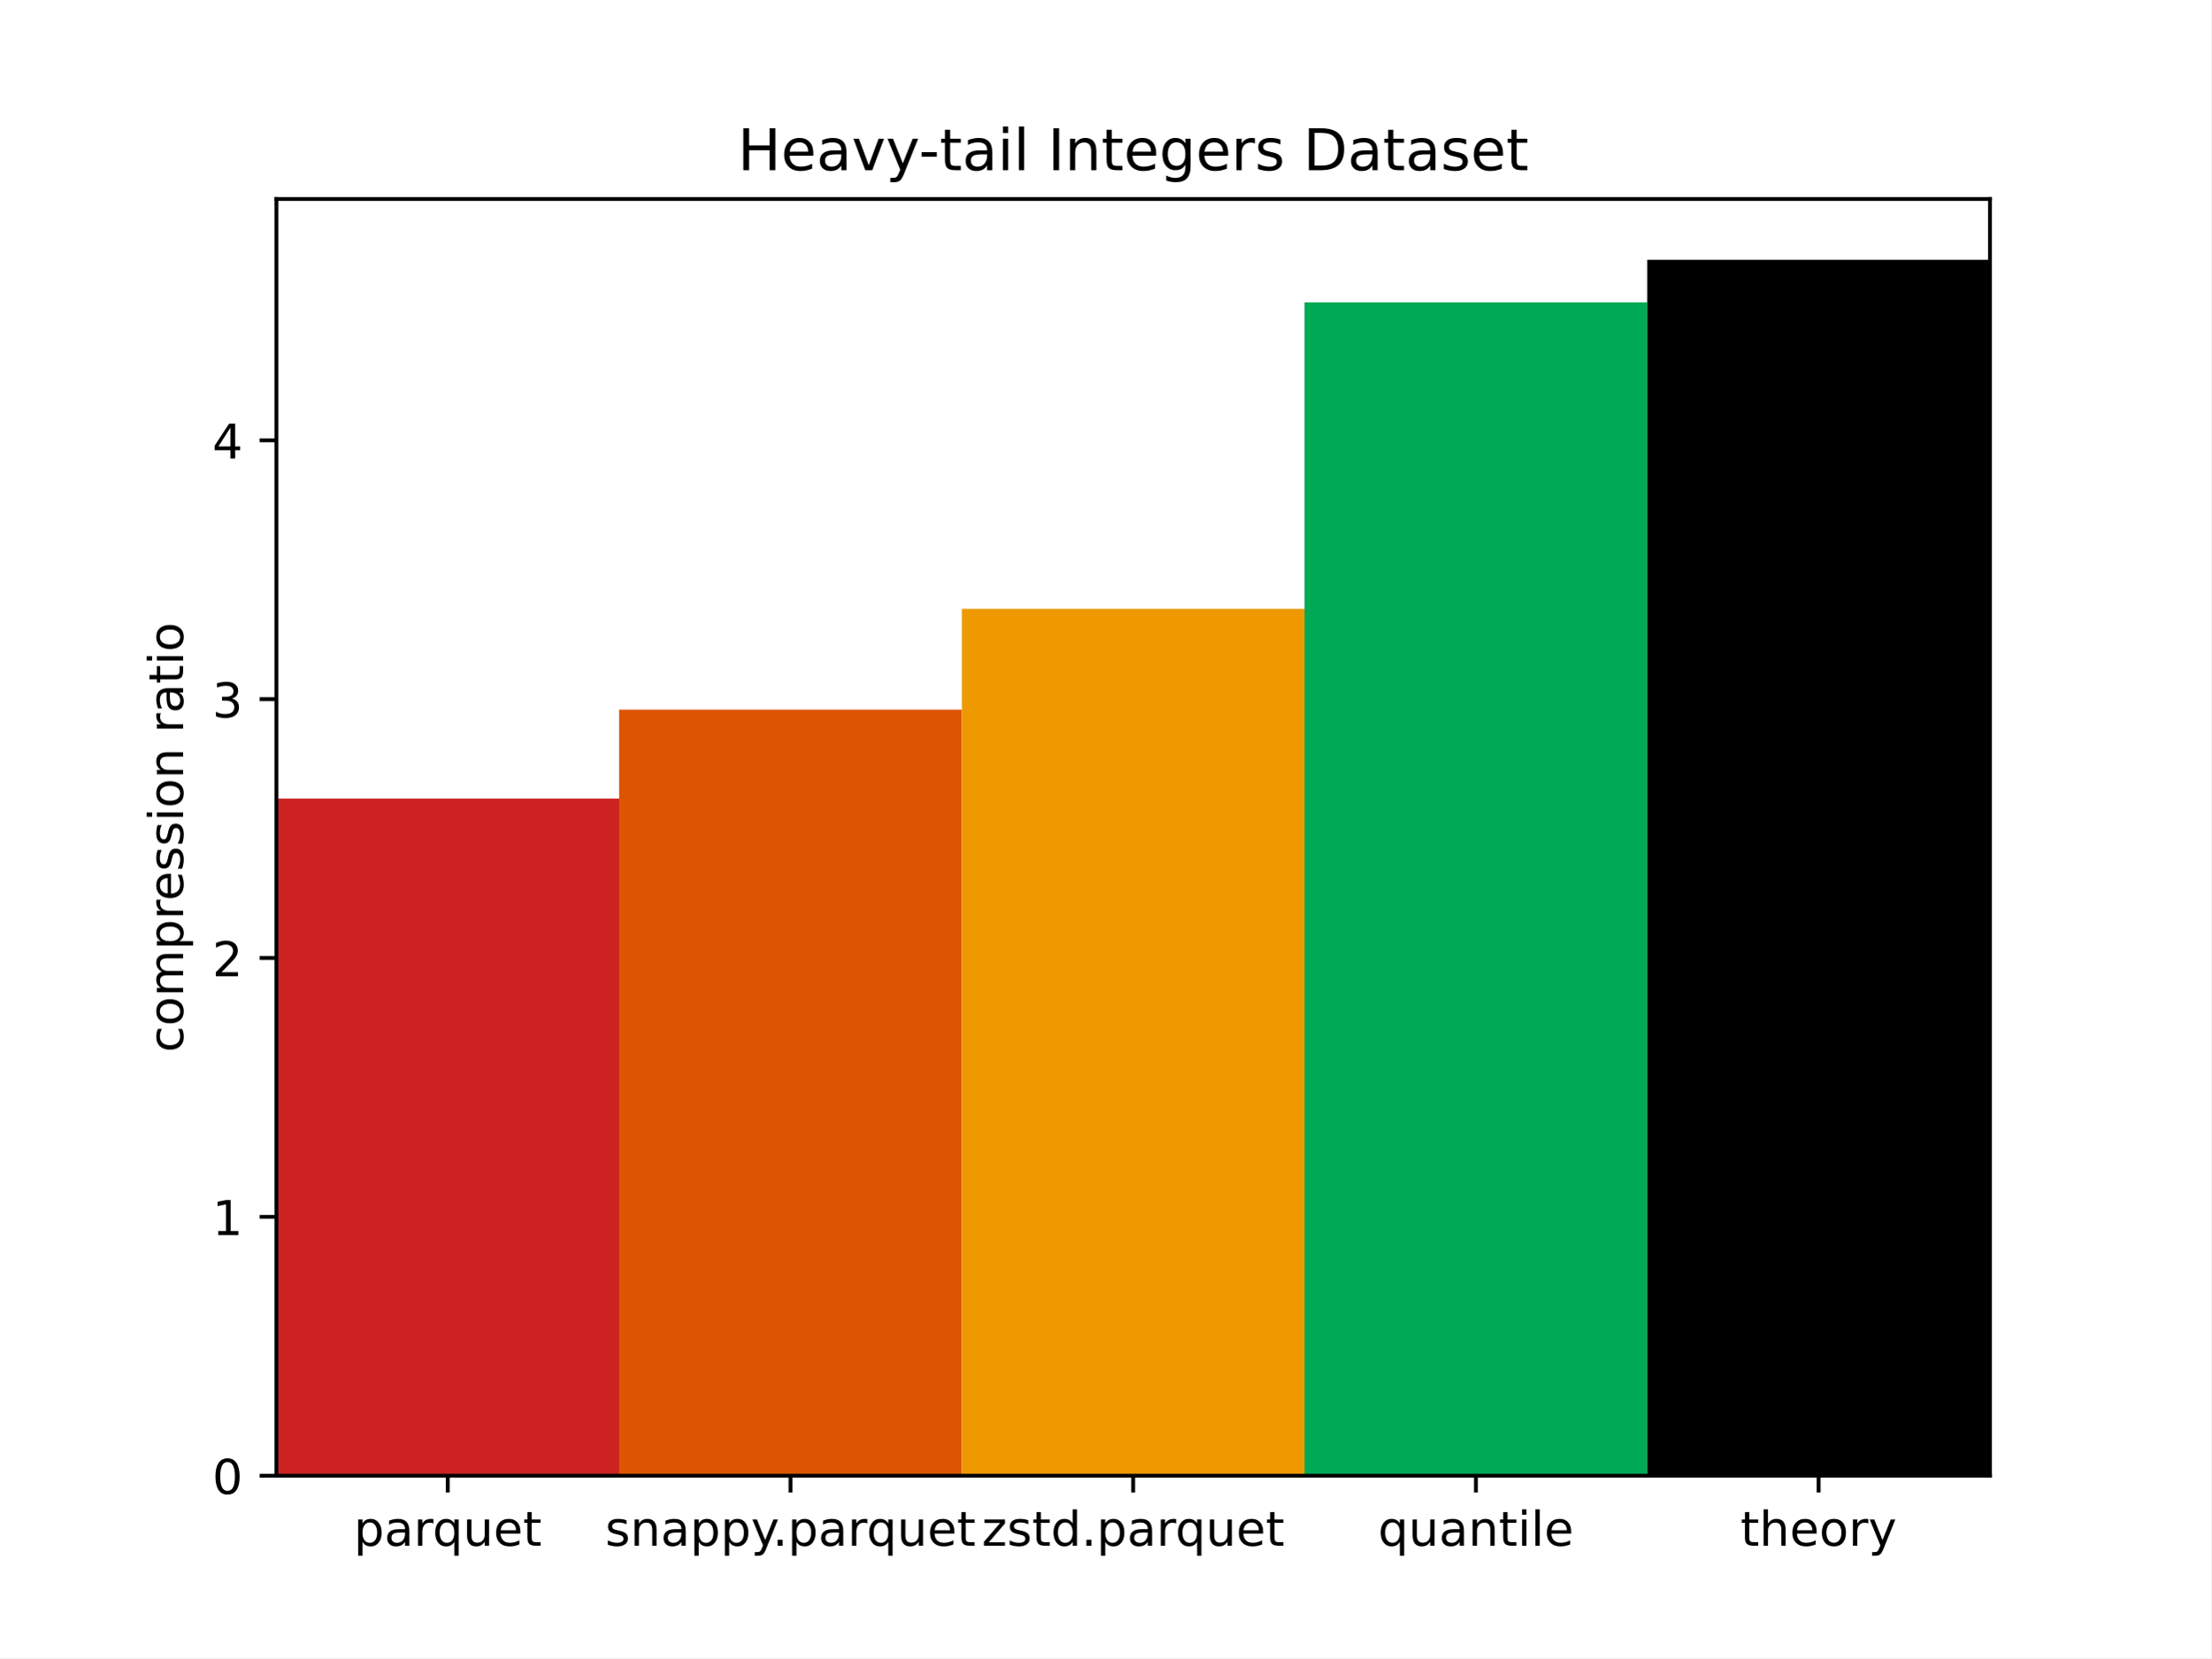
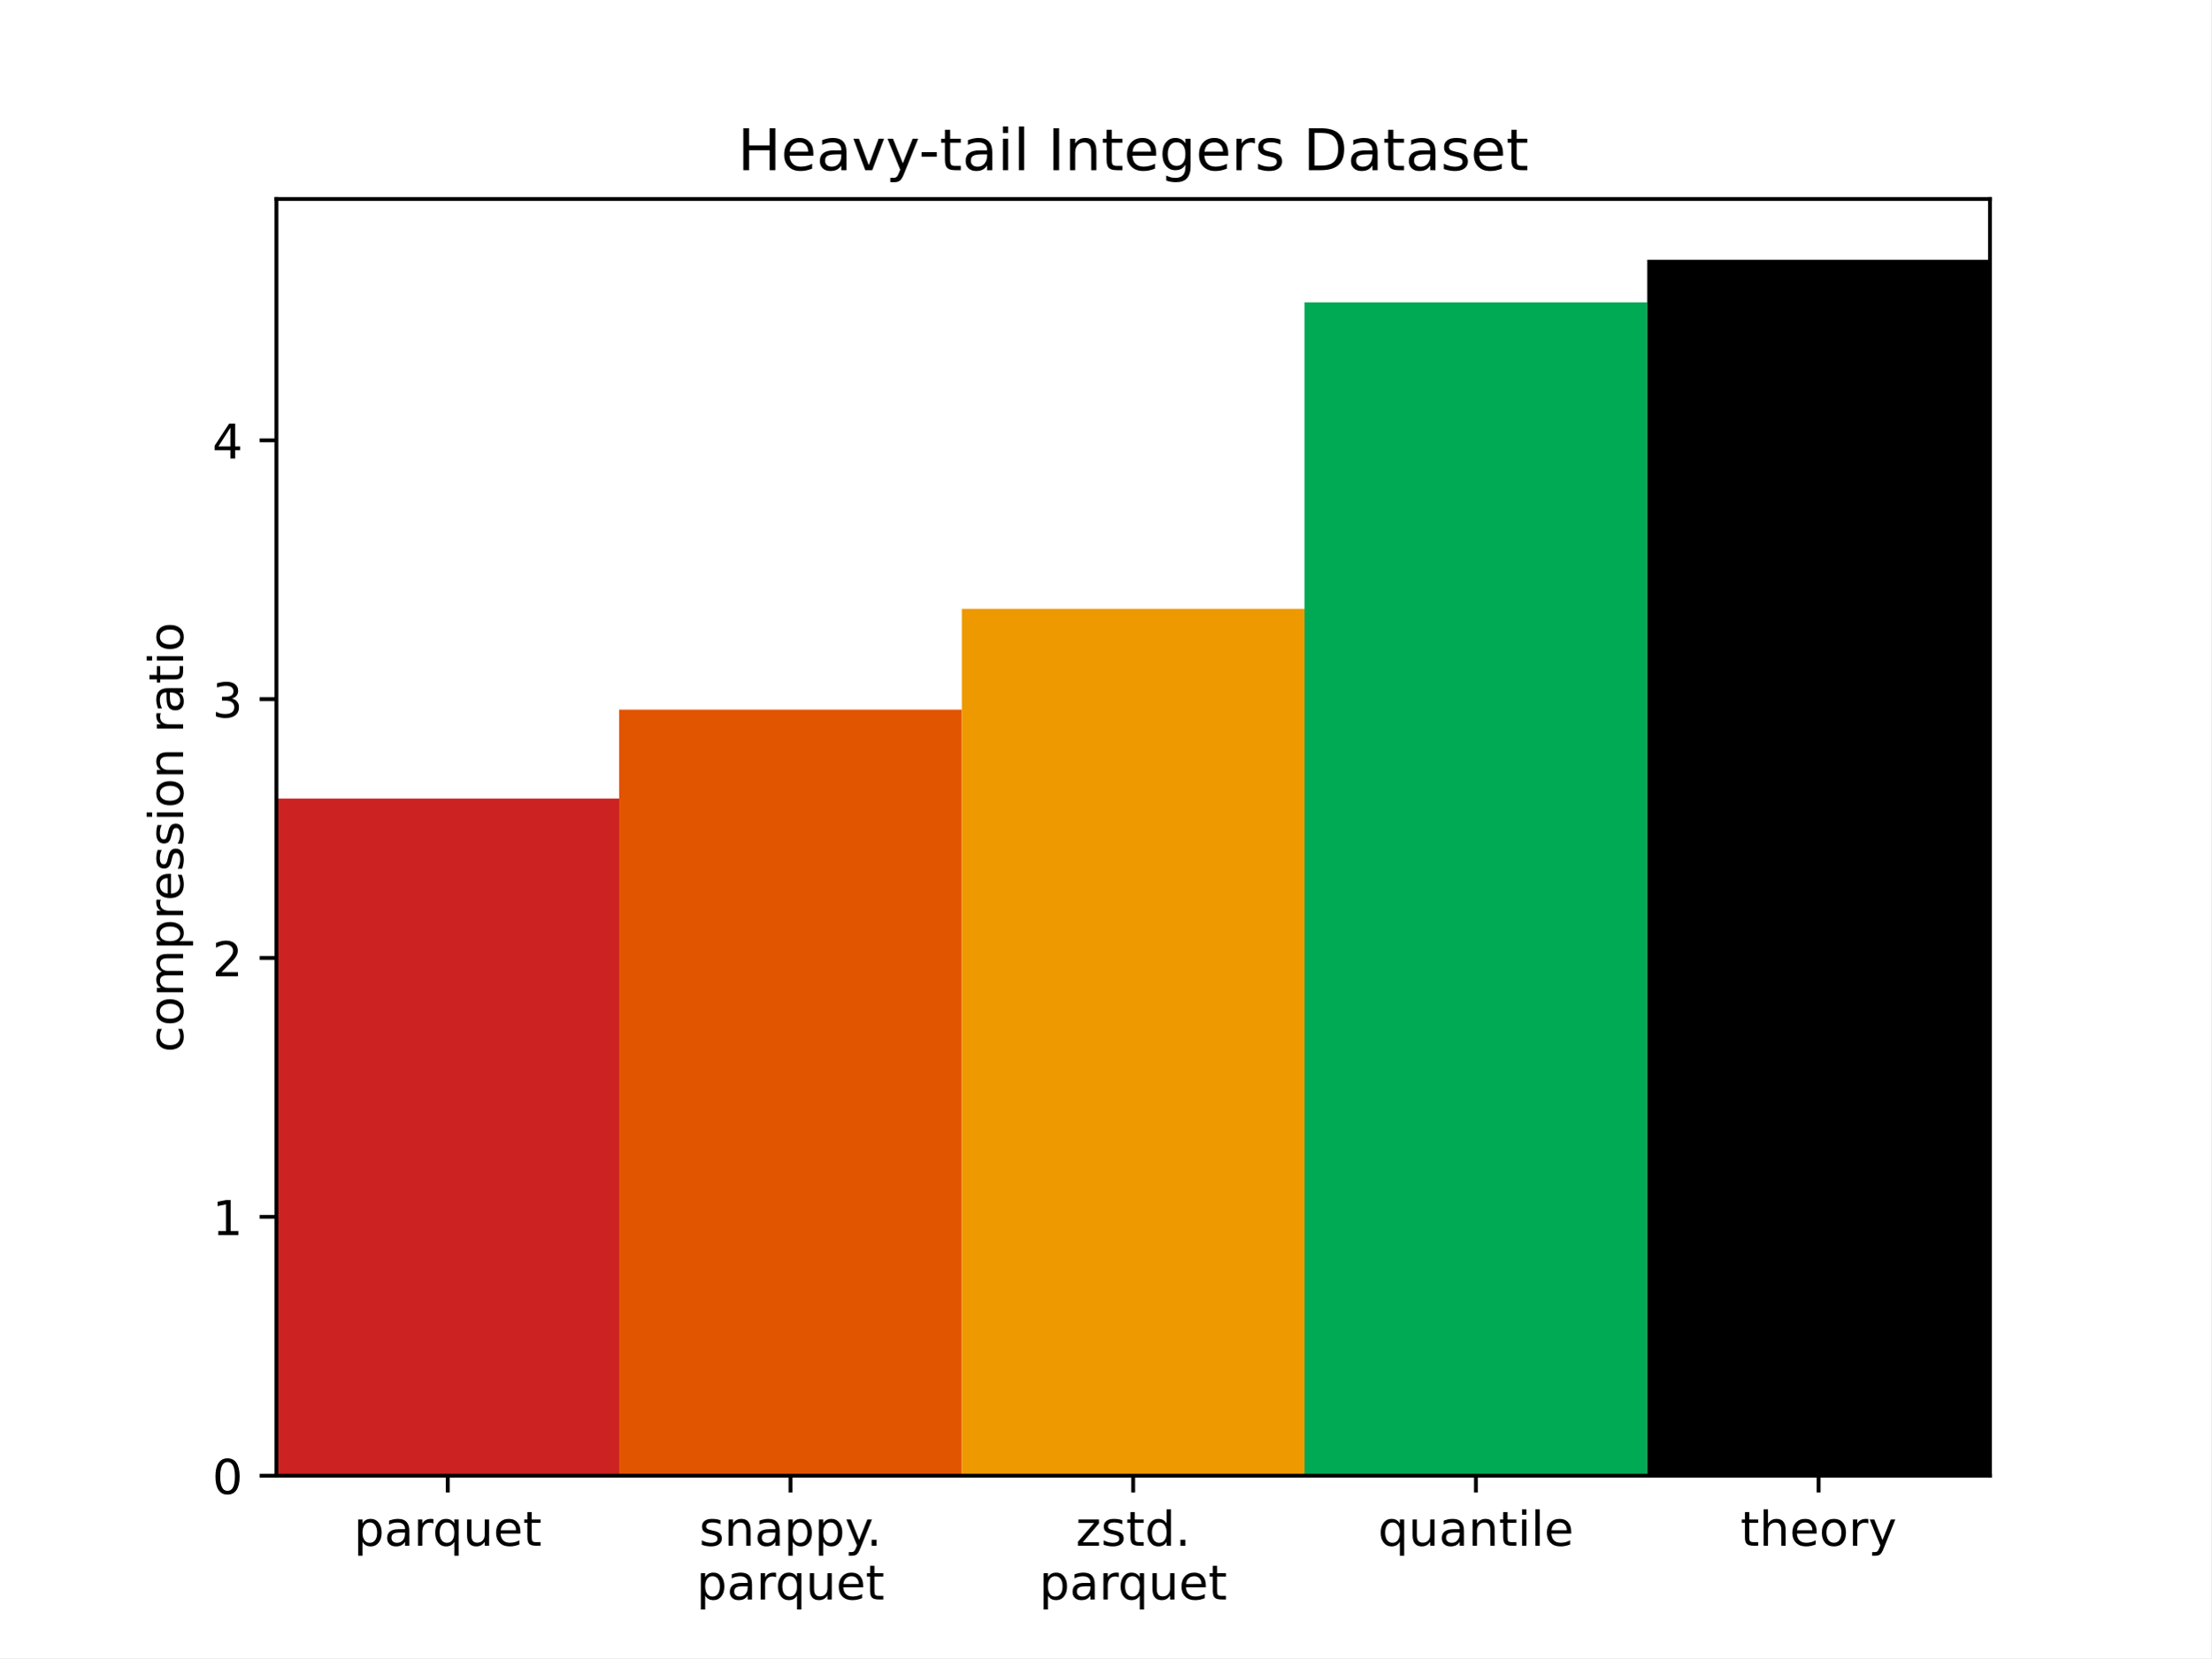
<svg xmlns="http://www.w3.org/2000/svg" xmlns:xlink="http://www.w3.org/1999/xlink" height="345.6pt" version="1.1" viewBox="0 0 460.8 345.6" width="460.8pt">
  <defs>
    <style type="text/css">*{stroke-linecap:butt;stroke-linejoin:round;}</style>
  </defs>
  <g id="figure_1">
    <g id="patch_1">
      <path d="M 0 345.6  L 460.8 345.6  L 460.8 0  L 0 0  z " style="fill:#ffffff;" />
    </g>
    <g id="axes_1">
      <g id="patch_2">
        <path d="M 57.6 307.584  L 414.72 307.584  L 414.72 41.472  L 57.6 41.472  z " style="fill:#ffffff;" />
      </g>
      <g id="patch_3">
-         <path clip-path="url(#p3215e9d058)" d="M 57.6 307.584  L 129.024 307.584  L 129.024 166.449  L 57.6 166.449  z " style="fill:#cc2222;" />
+         <path clip-path="url(#p42fd078815)" d="M 57.6 307.584  L 129.024 307.584  L 129.024 166.449  L 57.6 166.449  z " style="fill:#cc2222;" />
      </g>
      <g id="patch_4">
-         <path clip-path="url(#p3215e9d058)" d="M 129.024 307.584  L 200.448 307.584  L 200.448 147.913  L 129.024 147.913  z " style="fill:#dd5500;" />
+         <path clip-path="url(#p42fd078815)" d="M 129.024 307.584  L 200.448 307.584  L 200.448 147.913  L 129.024 147.913  z " style="fill:#e25500;" />
      </g>
      <g id="patch_5">
-         <path clip-path="url(#p3215e9d058)" d="M 200.448 307.584  L 271.872 307.584  L 271.872 126.898  L 200.448 126.898  z " style="fill:#ee9900;" />
+         <path clip-path="url(#p42fd078815)" d="M 200.448 307.584  L 271.872 307.584  L 271.872 126.898  L 200.448 126.898  z " style="fill:#ee9900;" />
      </g>
      <g id="patch_6">
-         <path clip-path="url(#p3215e9d058)" d="M 271.872 307.584  L 343.296 307.584  L 343.296 63.018  L 271.872 63.018  z " style="fill:#00aa55;" />
+         <path clip-path="url(#p42fd078815)" d="M 271.872 307.584  L 343.296 307.584  L 343.296 63.018  L 271.872 63.018  z " style="fill:#00aa55;" />
      </g>
      <g id="patch_7">
-         <path clip-path="url(#p3215e9d058)" d="M 343.296 307.584  L 414.72 307.584  L 414.72 54.144  L 343.296 54.144  z " />
+         <path clip-path="url(#p42fd078815)" d="M 343.296 307.584  L 414.72 307.584  L 414.72 54.144  L 343.296 54.144  z " />
      </g>
      <g id="matplotlib.axis_1">
        <g id="xtick_1">
          <g id="line2d_1">
            <defs>
-               <path d="M 0 0  L 0 3.5  " id="m02736c4950" style="stroke:#000000;stroke-width:0.8;" />
+               <path d="M 0 0  L 0 3.5  " id="m886eb9446c" style="stroke:#000000;stroke-width:0.8;" />
            </defs>
            <g>
-               <use style="stroke:#000000;stroke-width:0.8;" x="93.312" xlink:href="#m02736c4950" y="307.584" />
+               <use style="stroke:#000000;stroke-width:0.8;" x="93.312" xlink:href="#m886eb9446c" y="307.584" />
            </g>
          </g>
          <g id="text_1">
            <g transform="translate(73.72606 322.1824)scale(0.1 -0.1)">
              <defs>
                <path d="M 18.109 8.203  L 18.109 -20.797  L 9.078 -20.797  L 9.078 54.688  L 18.109 54.688  L 18.109 46.391  Q 20.953 51.266 25.266 53.625  Q 29.594 56 35.594 56  Q 45.562 56 51.781 48.094  Q 58.016 40.188 58.016 27.297  Q 58.016 14.406 51.781 6.484  Q 45.562 -1.422 35.594 -1.422  Q 29.594 -1.422 25.266 0.953  Q 20.953 3.328 18.109 8.203  z M 48.688 27.297  Q 48.688 37.203 44.609 42.844  Q 40.531 48.484 33.406 48.484  Q 26.266 48.484 22.188 42.844  Q 18.109 37.203 18.109 27.297  Q 18.109 17.391 22.188 11.75  Q 26.266 6.109 33.406 6.109  Q 40.531 6.109 44.609 11.75  Q 48.688 17.391 48.688 27.297  z " id="DejaVuSans-112" />
                <path d="M 34.281 27.484  Q 23.391 27.484 19.188 25  Q 14.984 22.516 14.984 16.5  Q 14.984 11.719 18.141 8.906  Q 21.297 6.109 26.703 6.109  Q 34.188 6.109 38.703 11.406  Q 43.219 16.703 43.219 25.484  L 43.219 27.484  z M 52.203 31.203  L 52.203 0  L 43.219 0  L 43.219 8.297  Q 40.141 3.328 35.547 0.953  Q 30.953 -1.422 24.312 -1.422  Q 15.922 -1.422 10.953 3.297  Q 6 8.016 6 15.922  Q 6 25.141 12.172 29.828  Q 18.359 34.516 30.609 34.516  L 43.219 34.516  L 43.219 35.406  Q 43.219 41.609 39.141 45  Q 35.062 48.391 27.688 48.391  Q 23 48.391 18.547 47.266  Q 14.109 46.141 10.016 43.891  L 10.016 52.203  Q 14.938 54.109 19.578 55.047  Q 24.219 56 28.609 56  Q 40.484 56 46.344 49.844  Q 52.203 43.703 52.203 31.203  z " id="DejaVuSans-97" />
                <path d="M 41.109 46.297  Q 39.594 47.172 37.812 47.578  Q 36.031 48 33.891 48  Q 26.266 48 22.188 43.047  Q 18.109 38.094 18.109 28.812  L 18.109 0  L 9.078 0  L 9.078 54.688  L 18.109 54.688  L 18.109 46.188  Q 20.953 51.172 25.484 53.578  Q 30.031 56 36.531 56  Q 37.453 56 38.578 55.875  Q 39.703 55.766 41.062 55.516  z " id="DejaVuSans-114" />
                <path d="M 14.797 27.297  Q 14.797 17.391 18.875 11.75  Q 22.953 6.109 30.078 6.109  Q 37.203 6.109 41.297 11.75  Q 45.406 17.391 45.406 27.297  Q 45.406 37.203 41.297 42.844  Q 37.203 48.484 30.078 48.484  Q 22.953 48.484 18.875 42.844  Q 14.797 37.203 14.797 27.297  z M 45.406 8.203  Q 42.578 3.328 38.25 0.953  Q 33.938 -1.422 27.875 -1.422  Q 17.969 -1.422 11.734 6.484  Q 5.516 14.406 5.516 27.297  Q 5.516 40.188 11.734 48.094  Q 17.969 56 27.875 56  Q 33.938 56 38.25 53.625  Q 42.578 51.266 45.406 46.391  L 45.406 54.688  L 54.391 54.688  L 54.391 -20.797  L 45.406 -20.797  z " id="DejaVuSans-113" />
                <path d="M 8.5 21.578  L 8.5 54.688  L 17.484 54.688  L 17.484 21.922  Q 17.484 14.156 20.5 10.266  Q 23.531 6.391 29.594 6.391  Q 36.859 6.391 41.078 11.031  Q 45.312 15.672 45.312 23.688  L 45.312 54.688  L 54.297 54.688  L 54.297 0  L 45.312 0  L 45.312 8.406  Q 42.047 3.422 37.719 1  Q 33.406 -1.422 27.688 -1.422  Q 18.266 -1.422 13.375 4.438  Q 8.5 10.297 8.5 21.578  z M 31.109 56  z " id="DejaVuSans-117" />
                <path d="M 56.203 29.594  L 56.203 25.203  L 14.891 25.203  Q 15.484 15.922 20.484 11.062  Q 25.484 6.203 34.422 6.203  Q 39.594 6.203 44.453 7.469  Q 49.312 8.734 54.109 11.281  L 54.109 2.781  Q 49.266 0.734 44.188 -0.344  Q 39.109 -1.422 33.891 -1.422  Q 20.797 -1.422 13.156 6.188  Q 5.516 13.812 5.516 26.812  Q 5.516 40.234 12.766 48.109  Q 20.016 56 32.328 56  Q 43.359 56 49.781 48.891  Q 56.203 41.797 56.203 29.594  z M 47.219 32.234  Q 47.125 39.594 43.094 43.984  Q 39.062 48.391 32.422 48.391  Q 24.906 48.391 20.391 44.141  Q 15.875 39.891 15.188 32.172  z " id="DejaVuSans-101" />
                <path d="M 18.312 70.219  L 18.312 54.688  L 36.812 54.688  L 36.812 47.703  L 18.312 47.703  L 18.312 18.016  Q 18.312 11.328 20.141 9.422  Q 21.969 7.516 27.594 7.516  L 36.812 7.516  L 36.812 0  L 27.594 0  Q 17.188 0 13.234 3.875  Q 9.281 7.766 9.281 18.016  L 9.281 47.703  L 2.688 47.703  L 2.688 54.688  L 9.281 54.688  L 9.281 70.219  z " id="DejaVuSans-116" />
              </defs>
              <use xlink:href="#DejaVuSans-112" />
              <use x="63.477" xlink:href="#DejaVuSans-97" />
              <use x="124.756" xlink:href="#DejaVuSans-114" />
              <use x="164.119" xlink:href="#DejaVuSans-113" />
              <use x="227.596" xlink:href="#DejaVuSans-117" />
              <use x="290.975" xlink:href="#DejaVuSans-101" />
              <use x="352.498" xlink:href="#DejaVuSans-116" />
            </g>
          </g>
        </g>
        <g id="xtick_2">
          <g id="line2d_2">
            <g>
-               <use style="stroke:#000000;stroke-width:0.8;" x="164.736" xlink:href="#m02736c4950" y="307.584" />
+               <use style="stroke:#000000;stroke-width:0.8;" x="164.736" xlink:href="#m886eb9446c" y="307.584" />
            </g>
          </g>
          <g id="text_2">
-             <g transform="translate(126.1282 322.1824)scale(0.1 -0.1)">
+             <g transform="translate(145.7141 322.1824)scale(0.1 -0.1)">
              <defs>
                <path d="M 44.281 53.078  L 44.281 44.578  Q 40.484 46.531 36.375 47.5  Q 32.281 48.484 27.875 48.484  Q 21.188 48.484 17.844 46.438  Q 14.5 44.391 14.5 40.281  Q 14.5 37.156 16.891 35.375  Q 19.281 33.594 26.516 31.984  L 29.594 31.297  Q 39.156 29.25 43.188 25.516  Q 47.219 21.781 47.219 15.094  Q 47.219 7.469 41.188 3.016  Q 35.156 -1.422 24.609 -1.422  Q 20.219 -1.422 15.453 -0.562  Q 10.688 0.297 5.422 2  L 5.422 11.281  Q 10.406 8.688 15.234 7.391  Q 20.062 6.109 24.812 6.109  Q 31.156 6.109 34.562 8.281  Q 37.984 10.453 37.984 14.406  Q 37.984 18.062 35.516 20.016  Q 33.062 21.969 24.703 23.781  L 21.578 24.516  Q 13.234 26.266 9.516 29.906  Q 5.812 33.547 5.812 39.891  Q 5.812 47.609 11.281 51.797  Q 16.75 56 26.812 56  Q 31.781 56 36.172 55.266  Q 40.578 54.547 44.281 53.078  z " id="DejaVuSans-115" />
                <path d="M 54.891 33.016  L 54.891 0  L 45.906 0  L 45.906 32.719  Q 45.906 40.484 42.875 44.328  Q 39.844 48.188 33.797 48.188  Q 26.516 48.188 22.312 43.547  Q 18.109 38.922 18.109 30.906  L 18.109 0  L 9.078 0  L 9.078 54.688  L 18.109 54.688  L 18.109 46.188  Q 21.344 51.125 25.703 53.562  Q 30.078 56 35.797 56  Q 45.219 56 50.047 50.172  Q 54.891 44.344 54.891 33.016  z " id="DejaVuSans-110" />
                <path d="M 32.172 -5.078  Q 28.375 -14.844 24.75 -17.812  Q 21.141 -20.797 15.094 -20.797  L 7.906 -20.797  L 7.906 -13.281  L 13.188 -13.281  Q 16.891 -13.281 18.938 -11.516  Q 21 -9.766 23.484 -3.219  L 25.094 0.875  L 2.984 54.688  L 12.5 54.688  L 29.594 11.922  L 46.688 54.688  L 56.203 54.688  z " id="DejaVuSans-121" />
                <path d="M 10.688 12.406  L 21 12.406  L 21 0  L 10.688 0  z " id="DejaVuSans-46" />
              </defs>
              <use xlink:href="#DejaVuSans-115" />
              <use x="52.1" xlink:href="#DejaVuSans-110" />
              <use x="115.479" xlink:href="#DejaVuSans-97" />
              <use x="176.758" xlink:href="#DejaVuSans-112" />
              <use x="240.234" xlink:href="#DejaVuSans-112" />
              <use x="303.711" xlink:href="#DejaVuSans-121" />
              <use x="348.641" xlink:href="#DejaVuSans-46" />
-               <use x="380.428" xlink:href="#DejaVuSans-112" />
-               <use x="443.904" xlink:href="#DejaVuSans-97" />
-               <use x="505.184" xlink:href="#DejaVuSans-114" />
-               <use x="544.547" xlink:href="#DejaVuSans-113" />
-               <use x="608.023" xlink:href="#DejaVuSans-117" />
-               <use x="671.402" xlink:href="#DejaVuSans-101" />
-               <use x="732.926" xlink:href="#DejaVuSans-116" />
+             </g>
+             <g transform="translate(145.1501 333.3802)scale(0.1 -0.1)">
+               <use xlink:href="#DejaVuSans-112" />
+               <use x="63.477" xlink:href="#DejaVuSans-97" />
+               <use x="124.756" xlink:href="#DejaVuSans-114" />
+               <use x="164.119" xlink:href="#DejaVuSans-113" />
+               <use x="227.596" xlink:href="#DejaVuSans-117" />
+               <use x="290.975" xlink:href="#DejaVuSans-101" />
+               <use x="352.498" xlink:href="#DejaVuSans-116" />
            </g>
          </g>
        </g>
        <g id="xtick_3">
          <g id="line2d_3">
            <g>
-               <use style="stroke:#000000;stroke-width:0.8;" x="236.16" xlink:href="#m02736c4950" y="307.584" />
+               <use style="stroke:#000000;stroke-width:0.8;" x="236.16" xlink:href="#m886eb9446c" y="307.584" />
            </g>
          </g>
          <g id="text_3">
-             <g transform="translate(204.6217 322.1824)scale(0.1 -0.1)">
+             <g transform="translate(224.2077 322.1824)scale(0.1 -0.1)">
              <defs>
                <path d="M 5.516 54.688  L 48.188 54.688  L 48.188 46.484  L 14.406 7.172  L 48.188 7.172  L 48.188 0  L 4.297 0  L 4.297 8.203  L 38.094 47.516  L 5.516 47.516  z " id="DejaVuSans-122" />
                <path d="M 45.406 46.391  L 45.406 75.984  L 54.391 75.984  L 54.391 0  L 45.406 0  L 45.406 8.203  Q 42.578 3.328 38.25 0.953  Q 33.938 -1.422 27.875 -1.422  Q 17.969 -1.422 11.734 6.484  Q 5.516 14.406 5.516 27.297  Q 5.516 40.188 11.734 48.094  Q 17.969 56 27.875 56  Q 33.938 56 38.25 53.625  Q 42.578 51.266 45.406 46.391  z M 14.797 27.297  Q 14.797 17.391 18.875 11.75  Q 22.953 6.109 30.078 6.109  Q 37.203 6.109 41.297 11.75  Q 45.406 17.391 45.406 27.297  Q 45.406 37.203 41.297 42.844  Q 37.203 48.484 30.078 48.484  Q 22.953 48.484 18.875 42.844  Q 14.797 37.203 14.797 27.297  z " id="DejaVuSans-100" />
              </defs>
              <use xlink:href="#DejaVuSans-122" />
              <use x="52.49" xlink:href="#DejaVuSans-115" />
              <use x="104.59" xlink:href="#DejaVuSans-116" />
              <use x="143.799" xlink:href="#DejaVuSans-100" />
              <use x="207.275" xlink:href="#DejaVuSans-46" />
-               <use x="239.062" xlink:href="#DejaVuSans-112" />
-               <use x="302.539" xlink:href="#DejaVuSans-97" />
-               <use x="363.818" xlink:href="#DejaVuSans-114" />
-               <use x="403.182" xlink:href="#DejaVuSans-113" />
-               <use x="466.658" xlink:href="#DejaVuSans-117" />
-               <use x="530.037" xlink:href="#DejaVuSans-101" />
-               <use x="591.561" xlink:href="#DejaVuSans-116" />
+             </g>
+             <g transform="translate(216.5741 333.3802)scale(0.1 -0.1)">
+               <use xlink:href="#DejaVuSans-112" />
+               <use x="63.477" xlink:href="#DejaVuSans-97" />
+               <use x="124.756" xlink:href="#DejaVuSans-114" />
+               <use x="164.119" xlink:href="#DejaVuSans-113" />
+               <use x="227.596" xlink:href="#DejaVuSans-117" />
+               <use x="290.975" xlink:href="#DejaVuSans-101" />
+               <use x="352.498" xlink:href="#DejaVuSans-116" />
            </g>
          </g>
        </g>
        <g id="xtick_4">
          <g id="line2d_4">
            <g>
-               <use style="stroke:#000000;stroke-width:0.8;" x="307.584" xlink:href="#m02736c4950" y="307.584" />
+               <use style="stroke:#000000;stroke-width:0.8;" x="307.584" xlink:href="#m886eb9446c" y="307.584" />
            </g>
          </g>
          <g id="text_4">
            <g transform="translate(287.1934 322.1824)scale(0.1 -0.1)">
              <defs>
                <path d="M 9.422 54.688  L 18.406 54.688  L 18.406 0  L 9.422 0  z M 9.422 75.984  L 18.406 75.984  L 18.406 64.594  L 9.422 64.594  z " id="DejaVuSans-105" />
                <path d="M 9.422 75.984  L 18.406 75.984  L 18.406 0  L 9.422 0  z " id="DejaVuSans-108" />
              </defs>
              <use xlink:href="#DejaVuSans-113" />
              <use x="63.477" xlink:href="#DejaVuSans-117" />
              <use x="126.855" xlink:href="#DejaVuSans-97" />
              <use x="188.135" xlink:href="#DejaVuSans-110" />
              <use x="251.514" xlink:href="#DejaVuSans-116" />
              <use x="290.723" xlink:href="#DejaVuSans-105" />
              <use x="318.506" xlink:href="#DejaVuSans-108" />
              <use x="346.289" xlink:href="#DejaVuSans-101" />
            </g>
          </g>
        </g>
        <g id="xtick_5">
          <g id="line2d_5">
            <g>
-               <use style="stroke:#000000;stroke-width:0.8;" x="379.008" xlink:href="#m02736c4950" y="307.584" />
+               <use style="stroke:#000000;stroke-width:0.8;" x="379.008" xlink:href="#m886eb9446c" y="307.584" />
            </g>
          </g>
          <g id="text_5">
            <g transform="translate(362.7283 322.1824)scale(0.1 -0.1)">
              <defs>
                <path d="M 54.891 33.016  L 54.891 0  L 45.906 0  L 45.906 32.719  Q 45.906 40.484 42.875 44.328  Q 39.844 48.188 33.797 48.188  Q 26.516 48.188 22.312 43.547  Q 18.109 38.922 18.109 30.906  L 18.109 0  L 9.078 0  L 9.078 75.984  L 18.109 75.984  L 18.109 46.188  Q 21.344 51.125 25.703 53.562  Q 30.078 56 35.797 56  Q 45.219 56 50.047 50.172  Q 54.891 44.344 54.891 33.016  z " id="DejaVuSans-104" />
                <path d="M 30.609 48.391  Q 23.391 48.391 19.188 42.75  Q 14.984 37.109 14.984 27.297  Q 14.984 17.484 19.156 11.844  Q 23.344 6.203 30.609 6.203  Q 37.797 6.203 41.984 11.859  Q 46.188 17.531 46.188 27.297  Q 46.188 37.016 41.984 42.703  Q 37.797 48.391 30.609 48.391  z M 30.609 56  Q 42.328 56 49.016 48.375  Q 55.719 40.766 55.719 27.297  Q 55.719 13.875 49.016 6.219  Q 42.328 -1.422 30.609 -1.422  Q 18.844 -1.422 12.172 6.219  Q 5.516 13.875 5.516 27.297  Q 5.516 40.766 12.172 48.375  Q 18.844 56 30.609 56  z " id="DejaVuSans-111" />
              </defs>
              <use xlink:href="#DejaVuSans-116" />
              <use x="39.209" xlink:href="#DejaVuSans-104" />
              <use x="102.588" xlink:href="#DejaVuSans-101" />
              <use x="164.111" xlink:href="#DejaVuSans-111" />
              <use x="225.293" xlink:href="#DejaVuSans-114" />
              <use x="266.406" xlink:href="#DejaVuSans-121" />
            </g>
          </g>
        </g>
      </g>
      <g id="matplotlib.axis_2">
        <g id="ytick_1">
          <g id="line2d_6">
            <defs>
-               <path d="M 0 0  L -3.5 0  " id="m14898a2ed3" style="stroke:#000000;stroke-width:0.8;" />
+               <path d="M 0 0  L -3.5 0  " id="m7611c15940" style="stroke:#000000;stroke-width:0.8;" />
            </defs>
            <g>
-               <use style="stroke:#000000;stroke-width:0.8;" x="57.6" xlink:href="#m14898a2ed3" y="307.584" />
+               <use style="stroke:#000000;stroke-width:0.8;" x="57.6" xlink:href="#m7611c15940" y="307.584" />
            </g>
          </g>
          <g id="text_6">
            <g transform="translate(44.2375 311.3832)scale(0.1 -0.1)">
              <defs>
                <path d="M 31.781 66.406  Q 24.172 66.406 20.328 58.906  Q 16.5 51.422 16.5 36.375  Q 16.5 21.391 20.328 13.891  Q 24.172 6.391 31.781 6.391  Q 39.453 6.391 43.281 13.891  Q 47.125 21.391 47.125 36.375  Q 47.125 51.422 43.281 58.906  Q 39.453 66.406 31.781 66.406  z M 31.781 74.219  Q 44.047 74.219 50.516 64.516  Q 56.984 54.828 56.984 36.375  Q 56.984 17.969 50.516 8.266  Q 44.047 -1.422 31.781 -1.422  Q 19.531 -1.422 13.062 8.266  Q 6.594 17.969 6.594 36.375  Q 6.594 54.828 13.062 64.516  Q 19.531 74.219 31.781 74.219  z " id="DejaVuSans-48" />
              </defs>
              <use xlink:href="#DejaVuSans-48" />
            </g>
          </g>
        </g>
        <g id="ytick_2">
          <g id="line2d_7">
            <g>
-               <use style="stroke:#000000;stroke-width:0.8;" x="57.6" xlink:href="#m14898a2ed3" y="253.63" />
+               <use style="stroke:#000000;stroke-width:0.8;" x="57.6" xlink:href="#m7611c15940" y="253.63" />
            </g>
          </g>
          <g id="text_7">
            <g transform="translate(44.2375 257.4294)scale(0.1 -0.1)">
              <defs>
                <path d="M 12.406 8.297  L 28.516 8.297  L 28.516 63.922  L 10.984 60.406  L 10.984 69.391  L 28.422 72.906  L 38.281 72.906  L 38.281 8.297  L 54.391 8.297  L 54.391 0  L 12.406 0  z " id="DejaVuSans-49" />
              </defs>
              <use xlink:href="#DejaVuSans-49" />
            </g>
          </g>
        </g>
        <g id="ytick_3">
          <g id="line2d_8">
            <g>
-               <use style="stroke:#000000;stroke-width:0.8;" x="57.6" xlink:href="#m14898a2ed3" y="199.676" />
+               <use style="stroke:#000000;stroke-width:0.8;" x="57.6" xlink:href="#m7611c15940" y="199.676" />
            </g>
          </g>
          <g id="text_8">
            <g transform="translate(44.2375 203.4755)scale(0.1 -0.1)">
              <defs>
                <path d="M 19.188 8.297  L 53.609 8.297  L 53.609 0  L 7.328 0  L 7.328 8.297  Q 12.938 14.109 22.625 23.891  Q 32.328 33.688 34.812 36.531  Q 39.547 41.844 41.422 45.531  Q 43.312 49.219 43.312 52.781  Q 43.312 58.594 39.234 62.25  Q 35.156 65.922 28.609 65.922  Q 23.969 65.922 18.812 64.312  Q 13.672 62.703 7.812 59.422  L 7.812 69.391  Q 13.766 71.781 18.938 73  Q 24.125 74.219 28.422 74.219  Q 39.75 74.219 46.484 68.547  Q 53.219 62.891 53.219 53.422  Q 53.219 48.922 51.531 44.891  Q 49.859 40.875 45.406 35.406  Q 44.188 33.984 37.641 27.219  Q 31.109 20.453 19.188 8.297  z " id="DejaVuSans-50" />
              </defs>
              <use xlink:href="#DejaVuSans-50" />
            </g>
          </g>
        </g>
        <g id="ytick_4">
          <g id="line2d_9">
            <g>
-               <use style="stroke:#000000;stroke-width:0.8;" x="57.6" xlink:href="#m14898a2ed3" y="145.722" />
+               <use style="stroke:#000000;stroke-width:0.8;" x="57.6" xlink:href="#m7611c15940" y="145.722" />
            </g>
          </g>
          <g id="text_9">
            <g transform="translate(44.2375 149.5216)scale(0.1 -0.1)">
              <defs>
                <path d="M 40.578 39.312  Q 47.656 37.797 51.625 33  Q 55.609 28.219 55.609 21.188  Q 55.609 10.406 48.188 4.484  Q 40.766 -1.422 27.094 -1.422  Q 22.516 -1.422 17.656 -0.516  Q 12.797 0.391 7.625 2.203  L 7.625 11.719  Q 11.719 9.328 16.594 8.109  Q 21.484 6.891 26.812 6.891  Q 36.078 6.891 40.938 10.547  Q 45.797 14.203 45.797 21.188  Q 45.797 27.641 41.281 31.266  Q 36.766 34.906 28.719 34.906  L 20.219 34.906  L 20.219 43.016  L 29.109 43.016  Q 36.375 43.016 40.234 45.922  Q 44.094 48.828 44.094 54.297  Q 44.094 59.906 40.109 62.906  Q 36.141 65.922 28.719 65.922  Q 24.656 65.922 20.016 65.031  Q 15.375 64.156 9.812 62.312  L 9.812 71.094  Q 15.438 72.656 20.344 73.438  Q 25.25 74.219 29.594 74.219  Q 40.828 74.219 47.359 69.109  Q 53.906 64.016 53.906 55.328  Q 53.906 49.266 50.438 45.094  Q 46.969 40.922 40.578 39.312  z " id="DejaVuSans-51" />
              </defs>
              <use xlink:href="#DejaVuSans-51" />
            </g>
          </g>
        </g>
        <g id="ytick_5">
          <g id="line2d_10">
            <g>
-               <use style="stroke:#000000;stroke-width:0.8;" x="57.6" xlink:href="#m14898a2ed3" y="91.769" />
+               <use style="stroke:#000000;stroke-width:0.8;" x="57.6" xlink:href="#m7611c15940" y="91.769" />
            </g>
          </g>
          <g id="text_10">
            <g transform="translate(44.2375 95.56778)scale(0.1 -0.1)">
              <defs>
                <path d="M 37.797 64.312  L 12.891 25.391  L 37.797 25.391  z M 35.203 72.906  L 47.609 72.906  L 47.609 25.391  L 58.016 25.391  L 58.016 17.188  L 47.609 17.188  L 47.609 0  L 37.797 0  L 37.797 17.188  L 4.891 17.188  L 4.891 26.703  z " id="DejaVuSans-52" />
              </defs>
              <use xlink:href="#DejaVuSans-52" />
            </g>
          </g>
        </g>
        <g id="text_11">
          <g transform="translate(38.15781 219.3444)rotate(-90)scale(0.1 -0.1)">
            <defs>
              <path d="M 48.781 52.594  L 48.781 44.188  Q 44.969 46.297 41.141 47.344  Q 37.312 48.391 33.406 48.391  Q 24.656 48.391 19.812 42.844  Q 14.984 37.312 14.984 27.297  Q 14.984 17.281 19.812 11.734  Q 24.656 6.203 33.406 6.203  Q 37.312 6.203 41.141 7.25  Q 44.969 8.297 48.781 10.406  L 48.781 2.094  Q 45.016 0.344 40.984 -0.531  Q 36.969 -1.422 32.422 -1.422  Q 20.062 -1.422 12.781 6.344  Q 5.516 14.109 5.516 27.297  Q 5.516 40.672 12.859 48.328  Q 20.219 56 33.016 56  Q 37.156 56 41.109 55.141  Q 45.062 54.297 48.781 52.594  z " id="DejaVuSans-99" />
              <path d="M 52 44.188  Q 55.375 50.25 60.062 53.125  Q 64.75 56 71.094 56  Q 79.641 56 84.281 50.016  Q 88.922 44.047 88.922 33.016  L 88.922 0  L 79.891 0  L 79.891 32.719  Q 79.891 40.578 77.094 44.375  Q 74.312 48.188 68.609 48.188  Q 61.625 48.188 57.562 43.547  Q 53.516 38.922 53.516 30.906  L 53.516 0  L 44.484 0  L 44.484 32.719  Q 44.484 40.625 41.703 44.406  Q 38.922 48.188 33.109 48.188  Q 26.219 48.188 22.156 43.531  Q 18.109 38.875 18.109 30.906  L 18.109 0  L 9.078 0  L 9.078 54.688  L 18.109 54.688  L 18.109 46.188  Q 21.188 51.219 25.484 53.609  Q 29.781 56 35.688 56  Q 41.656 56 45.828 52.969  Q 50 49.953 52 44.188  z " id="DejaVuSans-109" />
              <path id="DejaVuSans-32" />
            </defs>
            <use xlink:href="#DejaVuSans-99" />
            <use x="54.98" xlink:href="#DejaVuSans-111" />
            <use x="116.162" xlink:href="#DejaVuSans-109" />
            <use x="213.574" xlink:href="#DejaVuSans-112" />
            <use x="277.051" xlink:href="#DejaVuSans-114" />
            <use x="315.914" xlink:href="#DejaVuSans-101" />
            <use x="377.438" xlink:href="#DejaVuSans-115" />
            <use x="429.537" xlink:href="#DejaVuSans-115" />
            <use x="481.637" xlink:href="#DejaVuSans-105" />
            <use x="509.42" xlink:href="#DejaVuSans-111" />
            <use x="570.602" xlink:href="#DejaVuSans-110" />
            <use x="633.98" xlink:href="#DejaVuSans-32" />
            <use x="665.768" xlink:href="#DejaVuSans-114" />
            <use x="706.881" xlink:href="#DejaVuSans-97" />
            <use x="768.16" xlink:href="#DejaVuSans-116" />
            <use x="807.369" xlink:href="#DejaVuSans-105" />
            <use x="835.152" xlink:href="#DejaVuSans-111" />
          </g>
        </g>
      </g>
      <g id="patch_8">
        <path d="M 57.6 307.584  L 57.6 41.472  " style="fill:none;stroke:#000000;stroke-linecap:square;stroke-linejoin:miter;stroke-width:0.8;" />
      </g>
      <g id="patch_9">
        <path d="M 414.72 307.584  L 414.72 41.472  " style="fill:none;stroke:#000000;stroke-linecap:square;stroke-linejoin:miter;stroke-width:0.8;" />
      </g>
      <g id="patch_10">
        <path d="M 57.6 307.584  L 414.72 307.584  " style="fill:none;stroke:#000000;stroke-linecap:square;stroke-linejoin:miter;stroke-width:0.8;" />
      </g>
      <g id="patch_11">
        <path d="M 57.6 41.472  L 414.72 41.472  " style="fill:none;stroke:#000000;stroke-linecap:square;stroke-linejoin:miter;stroke-width:0.8;" />
      </g>
      <g id="text_12">
        <g transform="translate(153.735 35.472)scale(0.12 -0.12)">
          <defs>
            <path d="M 9.812 72.906  L 19.672 72.906  L 19.672 43.016  L 55.516 43.016  L 55.516 72.906  L 65.375 72.906  L 65.375 0  L 55.516 0  L 55.516 34.719  L 19.672 34.719  L 19.672 0  L 9.812 0  z " id="DejaVuSans-72" />
            <path d="M 2.984 54.688  L 12.5 54.688  L 29.594 8.797  L 46.688 54.688  L 56.203 54.688  L 35.688 0  L 23.484 0  z " id="DejaVuSans-118" />
            <path d="M 4.891 31.391  L 31.203 31.391  L 31.203 23.391  L 4.891 23.391  z " id="DejaVuSans-45" />
            <path d="M 9.812 72.906  L 19.672 72.906  L 19.672 0  L 9.812 0  z " id="DejaVuSans-73" />
            <path d="M 45.406 27.984  Q 45.406 37.75 41.375 43.109  Q 37.359 48.484 30.078 48.484  Q 22.859 48.484 18.828 43.109  Q 14.797 37.75 14.797 27.984  Q 14.797 18.266 18.828 12.891  Q 22.859 7.516 30.078 7.516  Q 37.359 7.516 41.375 12.891  Q 45.406 18.266 45.406 27.984  z M 54.391 6.781  Q 54.391 -7.172 48.188 -13.984  Q 42 -20.797 29.203 -20.797  Q 24.469 -20.797 20.266 -20.094  Q 16.062 -19.391 12.109 -17.922  L 12.109 -9.188  Q 16.062 -11.328 19.922 -12.344  Q 23.781 -13.375 27.781 -13.375  Q 36.625 -13.375 41.016 -8.766  Q 45.406 -4.156 45.406 5.172  L 45.406 9.625  Q 42.625 4.781 38.281 2.391  Q 33.938 0 27.875 0  Q 17.828 0 11.672 7.656  Q 5.516 15.328 5.516 27.984  Q 5.516 40.672 11.672 48.328  Q 17.828 56 27.875 56  Q 33.938 56 38.281 53.609  Q 42.625 51.219 45.406 46.391  L 45.406 54.688  L 54.391 54.688  z " id="DejaVuSans-103" />
            <path d="M 19.672 64.797  L 19.672 8.109  L 31.594 8.109  Q 46.688 8.109 53.688 14.938  Q 60.688 21.781 60.688 36.531  Q 60.688 51.172 53.688 57.984  Q 46.688 64.797 31.594 64.797  z M 9.812 72.906  L 30.078 72.906  Q 51.266 72.906 61.172 64.094  Q 71.094 55.281 71.094 36.531  Q 71.094 17.672 61.125 8.828  Q 51.172 0 30.078 0  L 9.812 0  z " id="DejaVuSans-68" />
          </defs>
          <use xlink:href="#DejaVuSans-72" />
          <use x="75.195" xlink:href="#DejaVuSans-101" />
          <use x="136.719" xlink:href="#DejaVuSans-97" />
          <use x="197.998" xlink:href="#DejaVuSans-118" />
          <use x="257.178" xlink:href="#DejaVuSans-121" />
          <use x="314.607" xlink:href="#DejaVuSans-45" />
          <use x="350.691" xlink:href="#DejaVuSans-116" />
          <use x="389.9" xlink:href="#DejaVuSans-97" />
          <use x="451.18" xlink:href="#DejaVuSans-105" />
          <use x="478.963" xlink:href="#DejaVuSans-108" />
          <use x="506.746" xlink:href="#DejaVuSans-32" />
          <use x="538.533" xlink:href="#DejaVuSans-73" />
          <use x="568.025" xlink:href="#DejaVuSans-110" />
          <use x="631.404" xlink:href="#DejaVuSans-116" />
          <use x="670.613" xlink:href="#DejaVuSans-101" />
          <use x="732.137" xlink:href="#DejaVuSans-103" />
          <use x="795.613" xlink:href="#DejaVuSans-101" />
          <use x="857.137" xlink:href="#DejaVuSans-114" />
          <use x="898.25" xlink:href="#DejaVuSans-115" />
          <use x="950.35" xlink:href="#DejaVuSans-32" />
          <use x="982.137" xlink:href="#DejaVuSans-68" />
          <use x="1059.139" xlink:href="#DejaVuSans-97" />
          <use x="1120.418" xlink:href="#DejaVuSans-116" />
          <use x="1159.627" xlink:href="#DejaVuSans-97" />
          <use x="1220.906" xlink:href="#DejaVuSans-115" />
          <use x="1273.006" xlink:href="#DejaVuSans-101" />
          <use x="1334.529" xlink:href="#DejaVuSans-116" />
        </g>
      </g>
    </g>
  </g>
  <defs>
-     <clipPath id="p3215e9d058">
+     <clipPath id="p42fd078815">
      <rect height="266.112" width="357.12" x="57.6" y="41.472" />
    </clipPath>
  </defs>
</svg>
